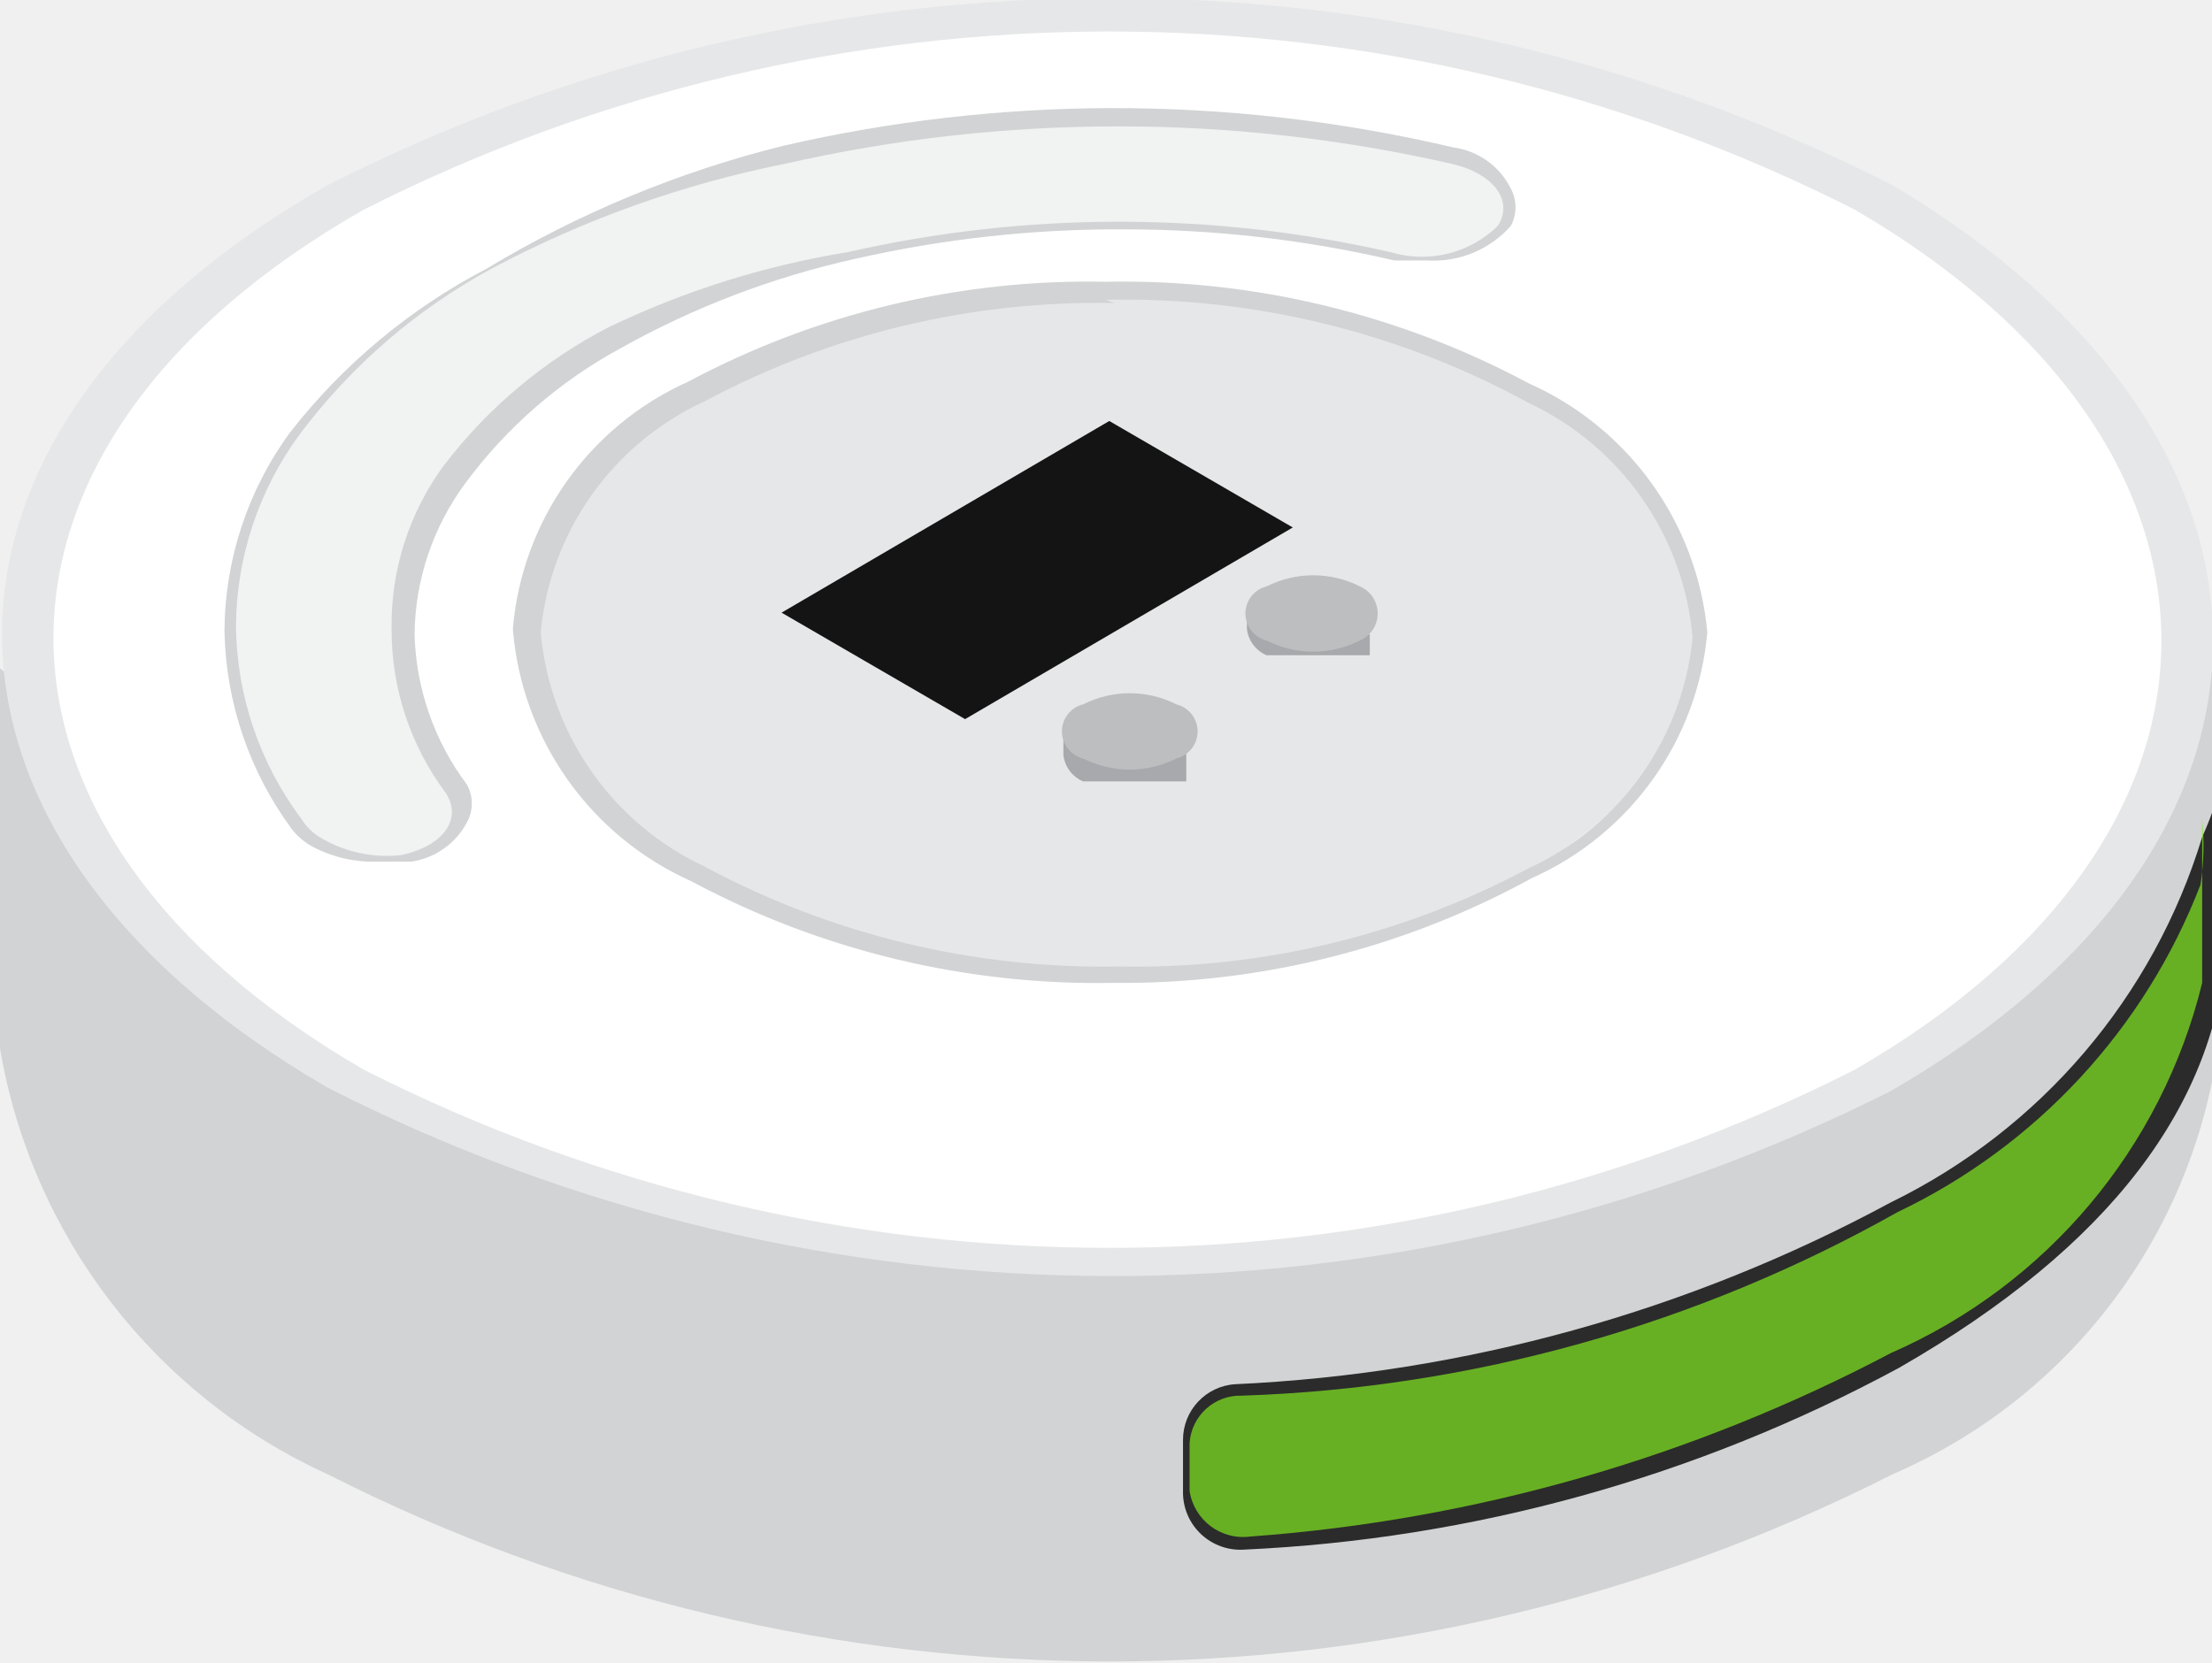
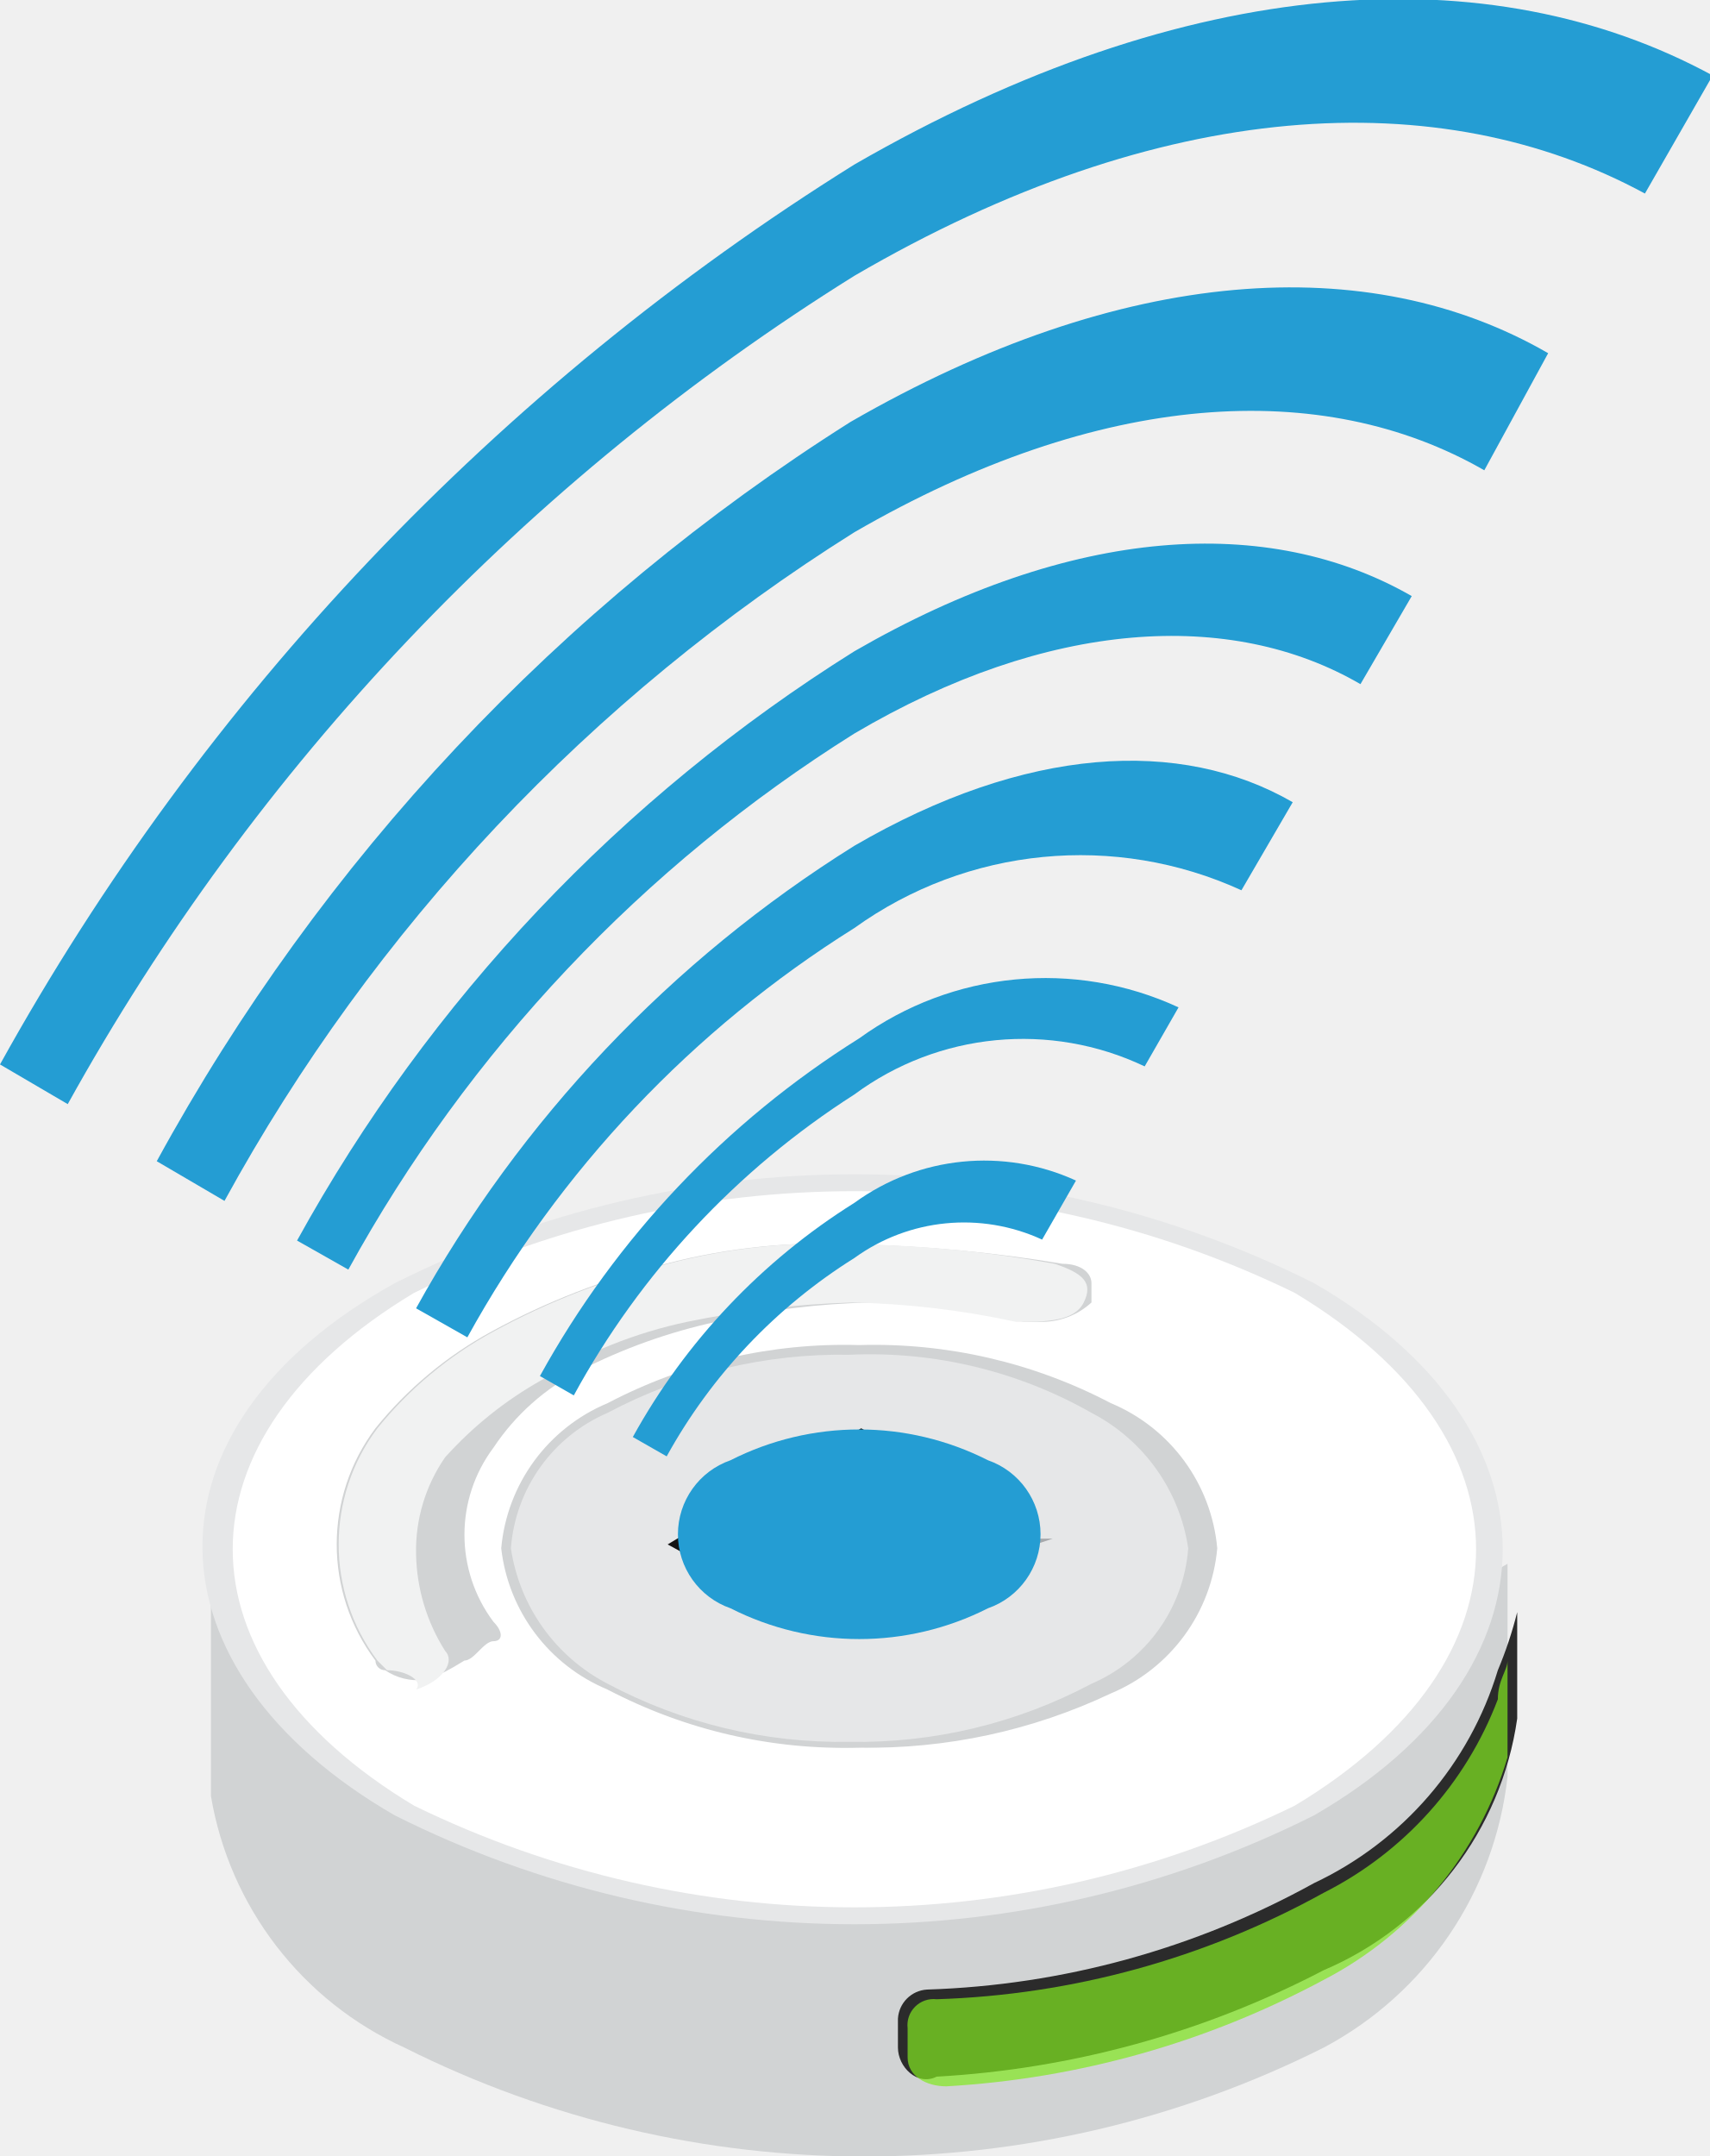
- <svg xmlns="http://www.w3.org/2000/svg" viewBox="0 0 13.5 10.15">
+ <svg xmlns="http://www.w3.org/2000/svg" viewBox="0 0 17.67 22.28">
  <defs>
-     <style>.cls-1{fill:#d1d3d4;}.cls-2{fill:#2b2b2b;}.cls-3{fill:#e6e7e8;}.cls-4{fill:#fff;}.cls-5{fill:#81e81f;opacity:0.7;}.cls-6{fill:#f1f2f2;}.cls-7{fill:#a7a9ac;}.cls-8{fill:#bcbec0;}.cls-9{fill:#141414;}</style>
+     <style>.cls-1{fill:#d1d3d4;}.cls-2{fill:#2b2b2b;}.cls-3{fill:#e6e7e8;}.cls-4{fill:#fff;}.cls-5{fill:#81e81f;opacity:0.7;isolation:isolate;}.cls-6{fill:#f1f2f2;}.cls-7{fill:#a7a9ac;}.cls-8{fill:#bcbec0;}.cls-9{fill:#141414;}.cls-10{fill:#249dd3;}</style>
  </defs>
  <g id="Слой_2" data-name="Слой 2">
    <g id="Layer_1" data-name="Layer 1">
-       <path class="cls-1" d="M13.5,6.27h0V4.1l-.69.44a4.92,4.92,0,0,0-1.29-1A10.55,10.55,0,0,0,2,3.49,4.75,4.75,0,0,0,.63,4.58L0,4.08V6a2.26,2.26,0,0,0,0,.4H0A3.5,3.5,0,0,0,2,9a10.55,10.55,0,0,0,9.55,0,3.34,3.34,0,0,0,2-2.72h0Z" />
-       <path class="cls-2" d="M13.44,5.11a3.67,3.67,0,0,1-1.9,2.23,9.32,9.32,0,0,1-4,1.11.34.34,0,0,0-.32.34v.33a.35.35,0,0,0,.37.34,9.29,9.29,0,0,0,4-1.11c1.29-.74,1.94-1.61,2-2.59V4.65A2.24,2.24,0,0,1,13.44,5.11Z" />
-       <path class="cls-3" d="M11.54,6.66A10.55,10.55,0,0,1,2,6.64c-2.64-1.53-2.66-4,0-5.51a10.55,10.55,0,0,1,9.55,0C14.15,2.68,14.17,5.14,11.54,6.66Z" />
-       <path class="cls-4" d="M11.32,6.53a10.06,10.06,0,0,1-9.1,0c-2.52-1.46-2.53-3.81,0-5.25a10.06,10.06,0,0,1,9.1,0C13.81,2.73,13.82,5.09,11.32,6.53Z" />
-       <path class="cls-5" d="M13.43,5.4a3.68,3.68,0,0,1-1.85,2,8.74,8.74,0,0,1-4,1.12.31.31,0,0,0-.32.29V9.1a.33.33,0,0,0,.37.28,9.92,9.92,0,0,0,3.91-1.12A3.33,3.33,0,0,0,13.44,6l0-1A1.58,1.58,0,0,1,13.43,5.4Z" />
-       <path class="cls-3" d="M9.33,5.32a5.62,5.62,0,0,1-5.08,0c-1.41-.81-1.42-2.13,0-2.93a5.62,5.62,0,0,1,5.08,0C10.72,3.2,10.72,4.51,9.33,5.32Z" />
-       <path class="cls-1" d="M6.8,6a5.25,5.25,0,0,1-2.58-.62A1.85,1.85,0,0,1,3.13,3.84,1.82,1.82,0,0,1,4.2,2.33a5.19,5.19,0,0,1,2.55-.61,5.25,5.25,0,0,1,2.58.62,1.85,1.85,0,0,1,1.09,1.52,1.82,1.82,0,0,1-1.07,1.5A5.19,5.19,0,0,1,6.8,6Zm0-4.15a5.09,5.09,0,0,0-2.5.6,1.73,1.73,0,0,0-1,1.41,1.75,1.75,0,0,0,1,1.43,5.14,5.14,0,0,0,2.53.61,5.09,5.09,0,0,0,2.5-.6,1.73,1.73,0,0,0,1-1.41,1.75,1.75,0,0,0-1-1.43A5.14,5.14,0,0,0,6.75,1.83Z" />
-       <path class="cls-1" d="M2.3,5.26a.79.79,0,0,1-.39-.09.4.4,0,0,1-.13-.11,2.1,2.1,0,0,1-.41-1.21,2.07,2.07,0,0,1,.4-1.21,3.68,3.68,0,0,1,1.2-1A6.59,6.59,0,0,1,4.78.89a9,9,0,0,1,2-.23A9.07,9.07,0,0,1,8.87.9a.46.46,0,0,1,.35.25.24.24,0,0,1,0,.23.63.63,0,0,1-.51.21l-.2,0a7.25,7.25,0,0,0-1.65-.19h0a7.23,7.23,0,0,0-1.64.18,5.25,5.25,0,0,0-1.44.55,2.89,2.89,0,0,0-.94.82,1.58,1.58,0,0,0-.31.92,1.6,1.6,0,0,0,.32.92.24.24,0,0,1,0,.23.46.46,0,0,1-.34.24Z" />
-       <path class="cls-6" d="M1.95,5.11A.34.34,0,0,1,1.84,5a2,2,0,0,1-.4-1.18,2,2,0,0,1,.39-1.17A3.62,3.62,0,0,1,3,1.64,6.52,6.52,0,0,1,4.79,1,9.17,9.17,0,0,1,8.86,1c.26.06.38.23.28.38a.66.66,0,0,1-.65.16,7.48,7.48,0,0,0-3.32,0A5.32,5.32,0,0,0,3.71,2a3,3,0,0,0-1,.84,1.64,1.64,0,0,0-.32,1,1.66,1.66,0,0,0,.33,1c.1.15,0,.32-.27.38A.79.79,0,0,1,1.95,5.11Z" />
-       <path class="cls-7" d="M7.24,4.59h0v0h0v0h0v0h0v0h0v.18h0v0h0v0H7.21l0,0-.06,0H6.66l-.05,0a.2.2,0,0,1-.12-.16V4.47a.2.2,0,0,0,.12.16l.06,0h0l.06,0h.38l.06,0,0,0h0Z" />
-       <path class="cls-8" d="M7.18,4.63a.17.17,0,0,0,0-.33.63.63,0,0,0-.57,0,.17.17,0,0,0,0,.33A.63.63,0,0,0,7.18,4.63Z" />
-       <path class="cls-7" d="M8.36,3.87h0v0h0v0h0v0h0v0h0v.18h0v0h0V4H8.34l0,0-.06,0H7.78l-.05,0a.2.2,0,0,1-.12-.16V3.75a.2.2,0,0,0,.12.16l.06,0h0l.06,0h.38l.06,0,0,0h0Z" />
-       <path class="cls-8" d="M8.3,3.91a.18.18,0,0,0,0-.33.63.63,0,0,0-.57,0,.17.17,0,0,0,0,.33A.63.63,0,0,0,8.3,3.91Z" />
-       <path class="cls-9" d="M7.89,3.22,6.77,2.57l-2,1.17,1.12.65Z" />
+       <g id="g10358">
+         <g id="g10356">
+           <g id="g10320">
+             <path id="path10312" class="cls-1" d="M15.58,18.36h0v-2.2l-.7.4a3.45,3.45,0,0,0-1.3-1,10.59,10.59,0,0,0-9.5,0,3.61,3.61,0,0,0-1.3,1.1l-.6-.5v2.4h0a3.49,3.49,0,0,0,2,2.6,10.59,10.59,0,0,0,9.5,0,3.62,3.62,0,0,0,1.9-2.8Z" />
+             <path id="path10314" class="cls-2" d="M15.48,17.26a3.58,3.58,0,0,1-1.9,2.2,8.84,8.84,0,0,1-4,1.1.32.32,0,0,0-.3.3v.3c0,.2.2.4.4.3a9.84,9.84,0,0,0,4-1.1,3.34,3.34,0,0,0,2-2.6v-1.1A4.17,4.17,0,0,1,15.48,17.26Z" />
+             <path id="path10316" class="cls-3" d="M13.58,18.76a10.59,10.59,0,0,1-9.5,0c-2.6-1.5-2.7-4,0-5.5a10.59,10.59,0,0,1,9.5,0C16.18,14.76,16.18,17.26,13.58,18.76Z" />
+             <path id="path10318" class="cls-4" d="M13.38,18.66a10.38,10.38,0,0,1-9.1,0c-2.5-1.5-2.5-3.8,0-5.3a10.38,10.38,0,0,1,9.1,0C15.88,14.86,15.88,17.16,13.38,18.66Z" />
+           </g>
+           <path id="path10322" class="cls-5" d="M15.48,17.56a3.72,3.72,0,0,1-1.8,2,8.84,8.84,0,0,1-4,1.1.27.27,0,0,0-.3.3v.3c0,.2.2.3.4.3a9.37,9.37,0,0,0,3.9-1.1,3.81,3.81,0,0,0,1.9-2.3v-1C15.58,17.26,15.48,17.36,15.48,17.56Z" />
+           <g id="g10328">
+             <path id="path10324" class="cls-3" d="M11.38,17.46a5.72,5.72,0,0,1-5.1,0c-1.4-.8-1.4-2.1,0-2.9a5.72,5.72,0,0,1,5.1,0C12.78,15.36,12.78,16.66,11.38,17.46Z" />
+             <path id="path10326" class="cls-1" d="M8.88,18.06a5.26,5.26,0,0,1-2.6-.6A1.8,1.8,0,0,1,5.18,16a1.8,1.8,0,0,1,1.1-1.5,5.26,5.26,0,0,1,2.6-.6,5.26,5.26,0,0,1,2.6.6,1.8,1.8,0,0,1,1.1,1.5,1.8,1.8,0,0,1-1.1,1.5A5.83,5.83,0,0,1,8.88,18.06ZM8.78,14a5.14,5.14,0,0,0-2.5.6,1.66,1.66,0,0,0-1,1.4,1.89,1.89,0,0,0,1,1.4,5.14,5.14,0,0,0,2.5.6,5.14,5.14,0,0,0,2.5-.6,1.66,1.66,0,0,0,1-1.4,1.89,1.89,0,0,0-1-1.4A4.63,4.63,0,0,0,8.78,14Z" />
+           </g>
+           <g id="g10336">
+             <g id="g10334">
+               <path id="path10330" class="cls-1" d="M4.38,17.36a.6.6,0,0,1-.4-.1.1.1,0,0,1-.1-.1,2,2,0,0,1,0-2.4,4,4,0,0,1,1.2-1,7.51,7.51,0,0,1,1.8-.7,6.48,6.48,0,0,1,2-.2,14.92,14.92,0,0,1,2.1.2c.2,0,.3.1.3.2v.2a.76.76,0,0,1-.5.2h-.2a8.75,8.75,0,0,0-1.6-.2H9a7.77,7.77,0,0,0-1.6.2,5.78,5.78,0,0,0-1.4.5,2.36,2.36,0,0,0-.9.8,1.5,1.5,0,0,0,0,1.8c.1.1.1.2,0,.2s-.2.2-.3.2C4.48,17.36,4.38,17.36,4.38,17.36Z" />
+               <path id="path10332" class="cls-6" d="M4,17.26l-.1-.1a2,2,0,0,1,0-2.4,4,4,0,0,1,1.2-1,7.51,7.51,0,0,1,1.8-.7,6.48,6.48,0,0,1,2-.2,12.31,12.31,0,0,1,2,.2c.3.1.4.2.3.4s-.4.2-.7.2a8.81,8.81,0,0,0-1.7-.2,9.85,9.85,0,0,0-1.7.2,4.71,4.71,0,0,0-1.5.6,3.92,3.92,0,0,0-1,.8,1.69,1.69,0,0,0-.3,1,1.93,1.93,0,0,0,.3,1c.1.1,0,.3-.3.4C4.38,17.36,4.18,17.26,4,17.26Z" />
+             </g>
+           </g>
+           <g id="g10344">
+             <path id="path10338" class="cls-7" d="M9.28,16.66h0c.1,0,.1-.1,0,0l.1-.1h0l-.1.1h0l.1.1h-.2c-.1,0-.1-.1-.1-.2v-.2c0,.1,0,.1.1.2h.6c-.6.2-.6.2-.5.1Z" />
+             <g id="g10342">
+               <path id="path10340" class="cls-8" d="M9.28,16.76q.3-.15,0-.3a.64.64,0,0,0-.6,0q-.3.15,0,.3A.63.63,0,0,0,9.28,16.76Z" />
+             </g>
+           </g>
+           <g id="g10352">
+             <path id="path10346" class="cls-7" d="M10.38,16h0l.1-.1h0l-.1.1h0l.1.1h-.2c-.1,0-.1-.1-.1-.2v-.2c0,.1,0,.1.1.2h.6c-.6.2-.5.2-.5.1Z" />
+             <g id="g10350">
+               <path id="path10348" class="cls-8" d="M10.38,16.06q.3-.15,0-.3a.64.64,0,0,0-.6,0q-.3.15,0,.3A.64.64,0,0,0,10.38,16.06Z" />
+             </g>
+           </g>
+           <path id="path10354" class="cls-9" d="M10,15.36l-1.1-.6-2,1.2,1.1.6Z" />
+         </g>
+         <path id="_Контур_" data-name="&lt;Контур&gt;" class="cls-10" d="M7.55,15.09a2.94,2.94,0,0,1,2.66,0,.81.81,0,0,1,0,1.53,2.94,2.94,0,0,1-2.66,0A.81.81,0,0,1,7.55,15.09Z" />
+         <path id="_Контур_2" data-name="&lt;Контур&gt;" class="cls-10" d="M8.83,13a1.93,1.93,0,0,1,1.94-.19l.35-.61a2.28,2.28,0,0,0-2.29.23,6.64,6.64,0,0,0-2.29,2.42l.35.2A5.62,5.62,0,0,1,8.83,13Z" />
+         <path id="_Контур_3" data-name="&lt;Контур&gt;" class="cls-10" d="M8.83,11.31a2.93,2.93,0,0,1,3-.29l.35-.61a3.28,3.28,0,0,0-3.3.32,9.56,9.56,0,0,0-3.3,3.49l.35.2A8.54,8.54,0,0,1,8.83,11.31Z" />
+         <path id="_Контур_4" data-name="&lt;Контур&gt;" class="cls-10" d="M8.83,9.59a4,4,0,0,1,4-.39l.53-.91c-1.16-.67-2.76-.58-4.53.45A13.11,13.11,0,0,0,4.3,13.52l.53.3A11.59,11.59,0,0,1,8.83,9.59Z" />
+         <path id="_Контур_5" data-name="&lt;Контур&gt;" class="cls-10" d="M8.83,7.58c2-1.18,3.89-1.29,5.23-.51l.53-.91c-1.48-.85-3.51-.73-5.76.57a16.67,16.67,0,0,0-5.76,6.09l.53.3A15.15,15.15,0,0,1,8.83,7.58Z" />
+         <path id="_Контур_6" data-name="&lt;Контур&gt;" class="cls-10" d="M8.83,5.5c2.54-1.47,4.84-1.6,6.51-.64L16,3.65c-1.85-1.07-4.4-.91-7.21.71A20.86,20.86,0,0,0,1.62,12l.7.41A18.83,18.83,0,0,1,8.83,5.5Z" />
+         <path id="_Контур_7" data-name="&lt;Контур&gt;" class="cls-10" d="M8.83,2.85C12,1,14.88.85,17,2l.7-1.22C15.4-.47,12.28-.29,8.83,1.7A25.56,25.56,0,0,0,0,11l.7.41A23.53,23.53,0,0,1,8.83,2.85Z" />
+       </g>
    </g>
  </g>
</svg>
